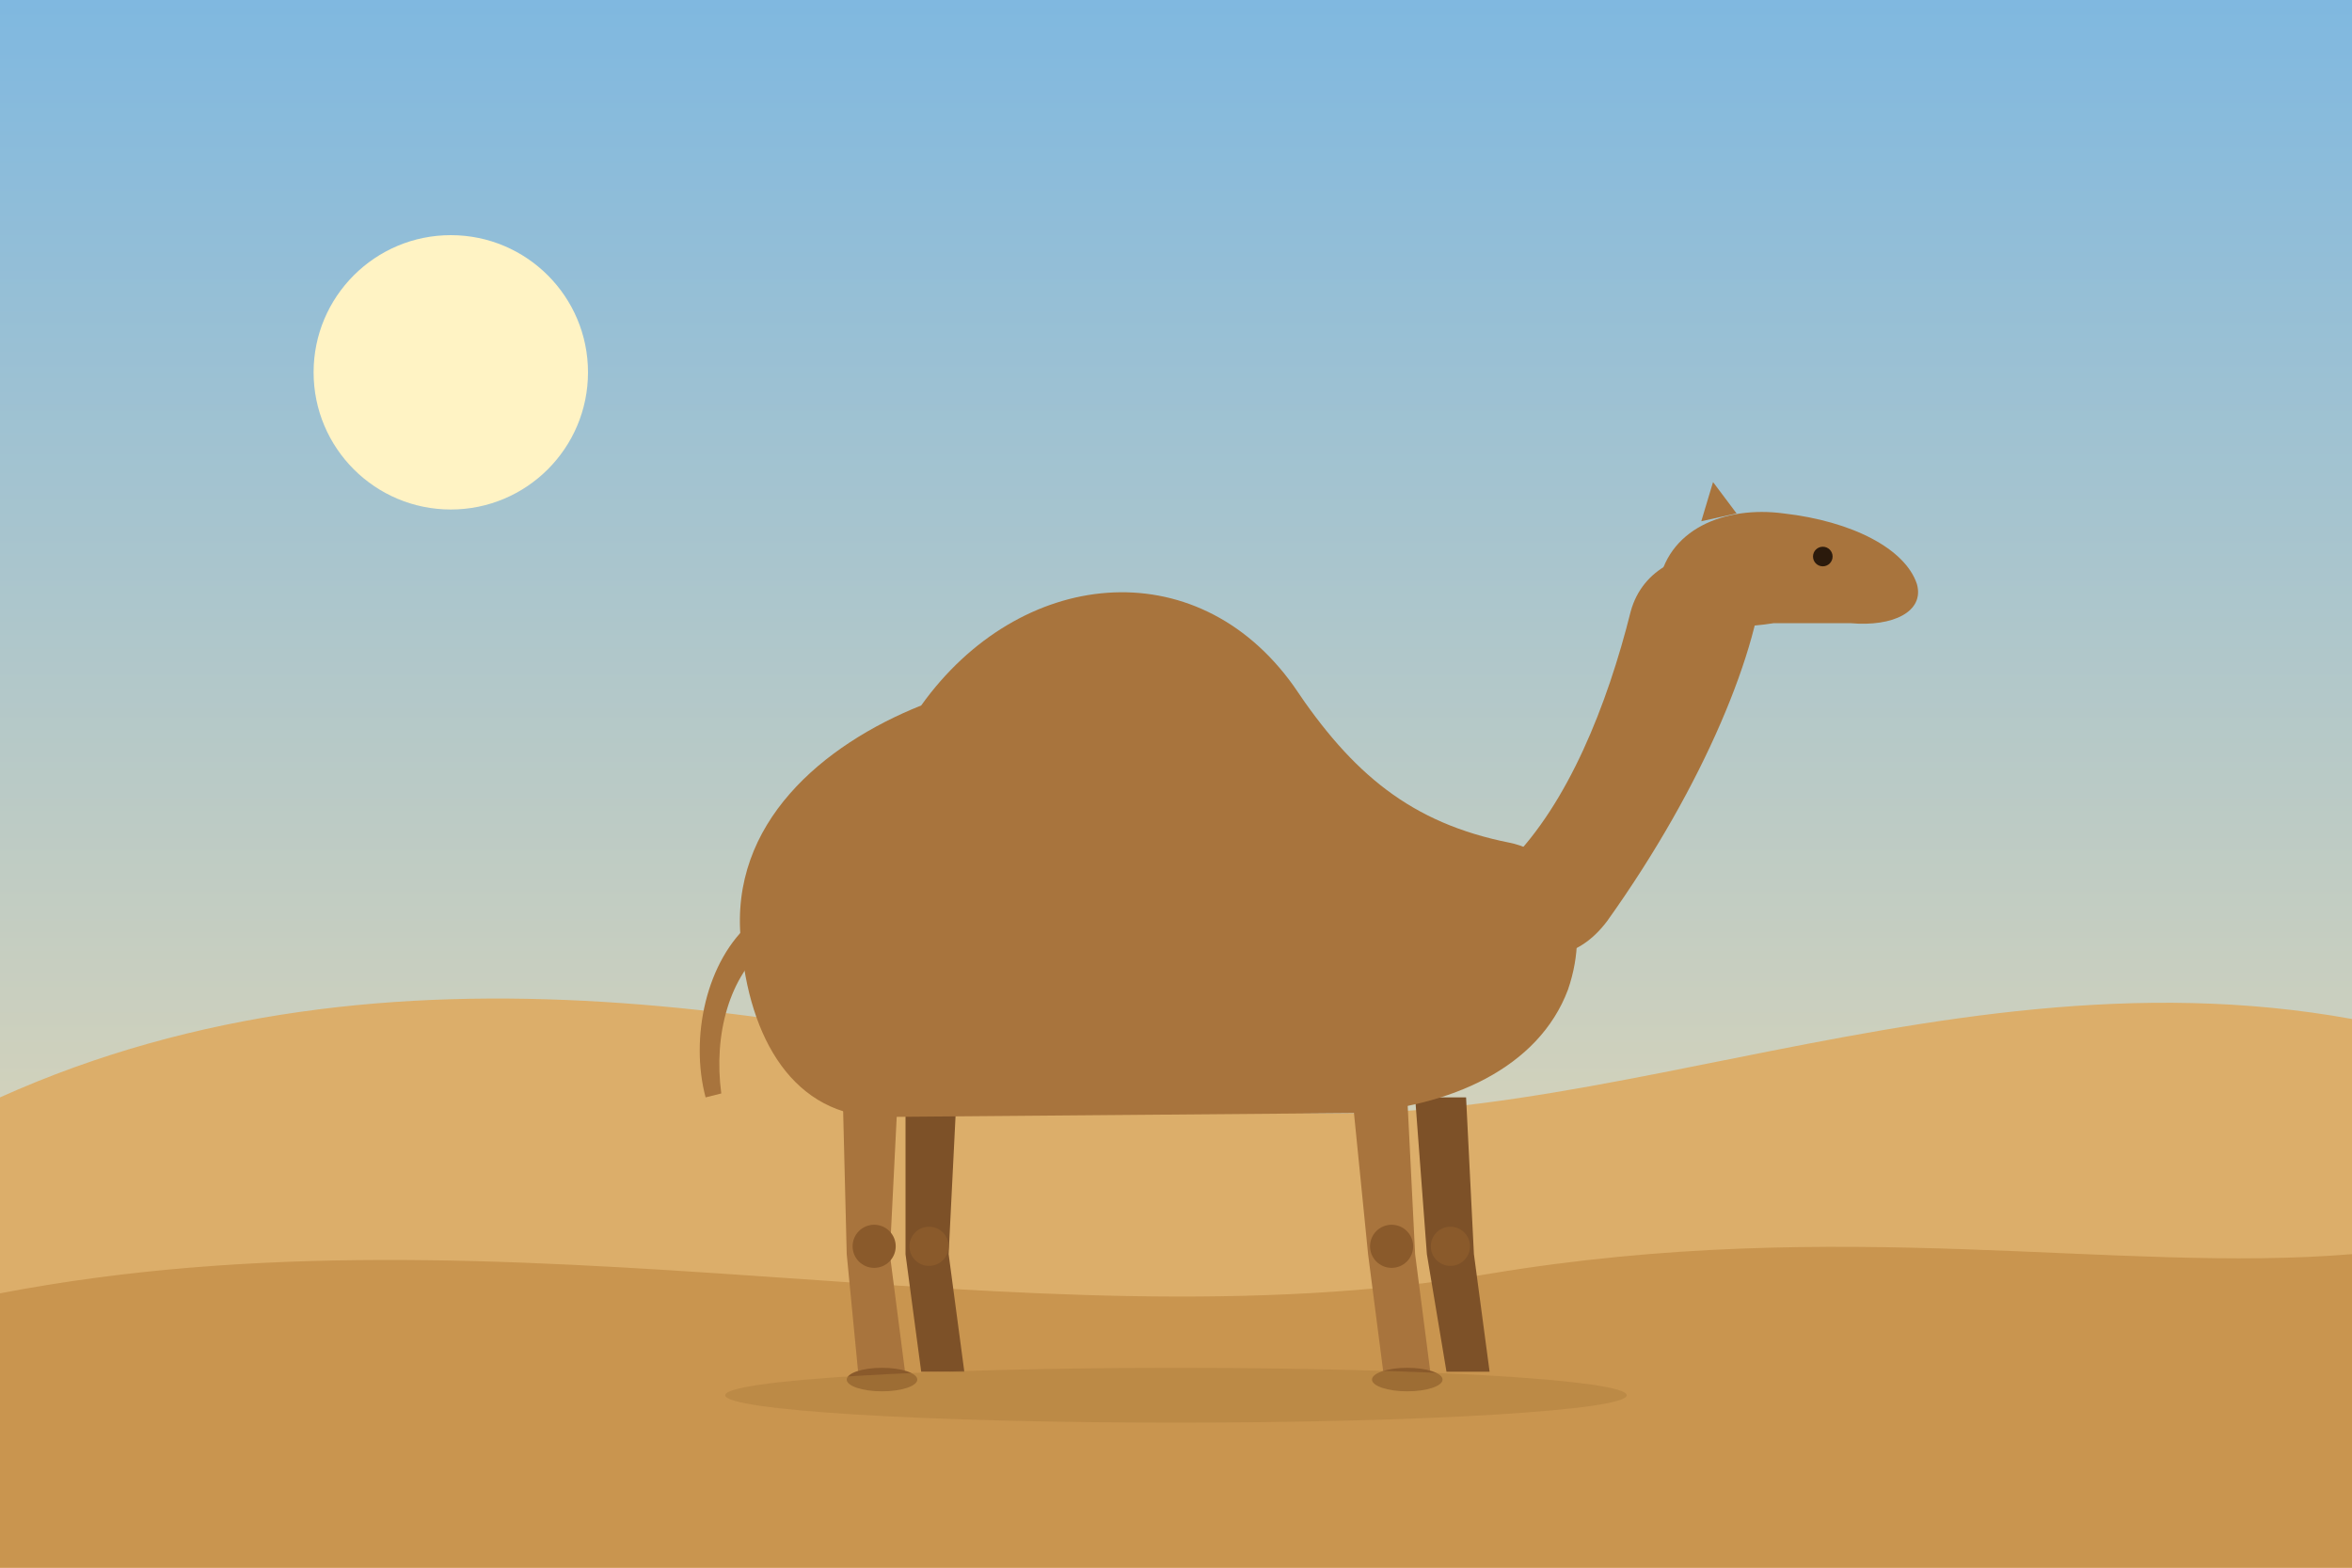
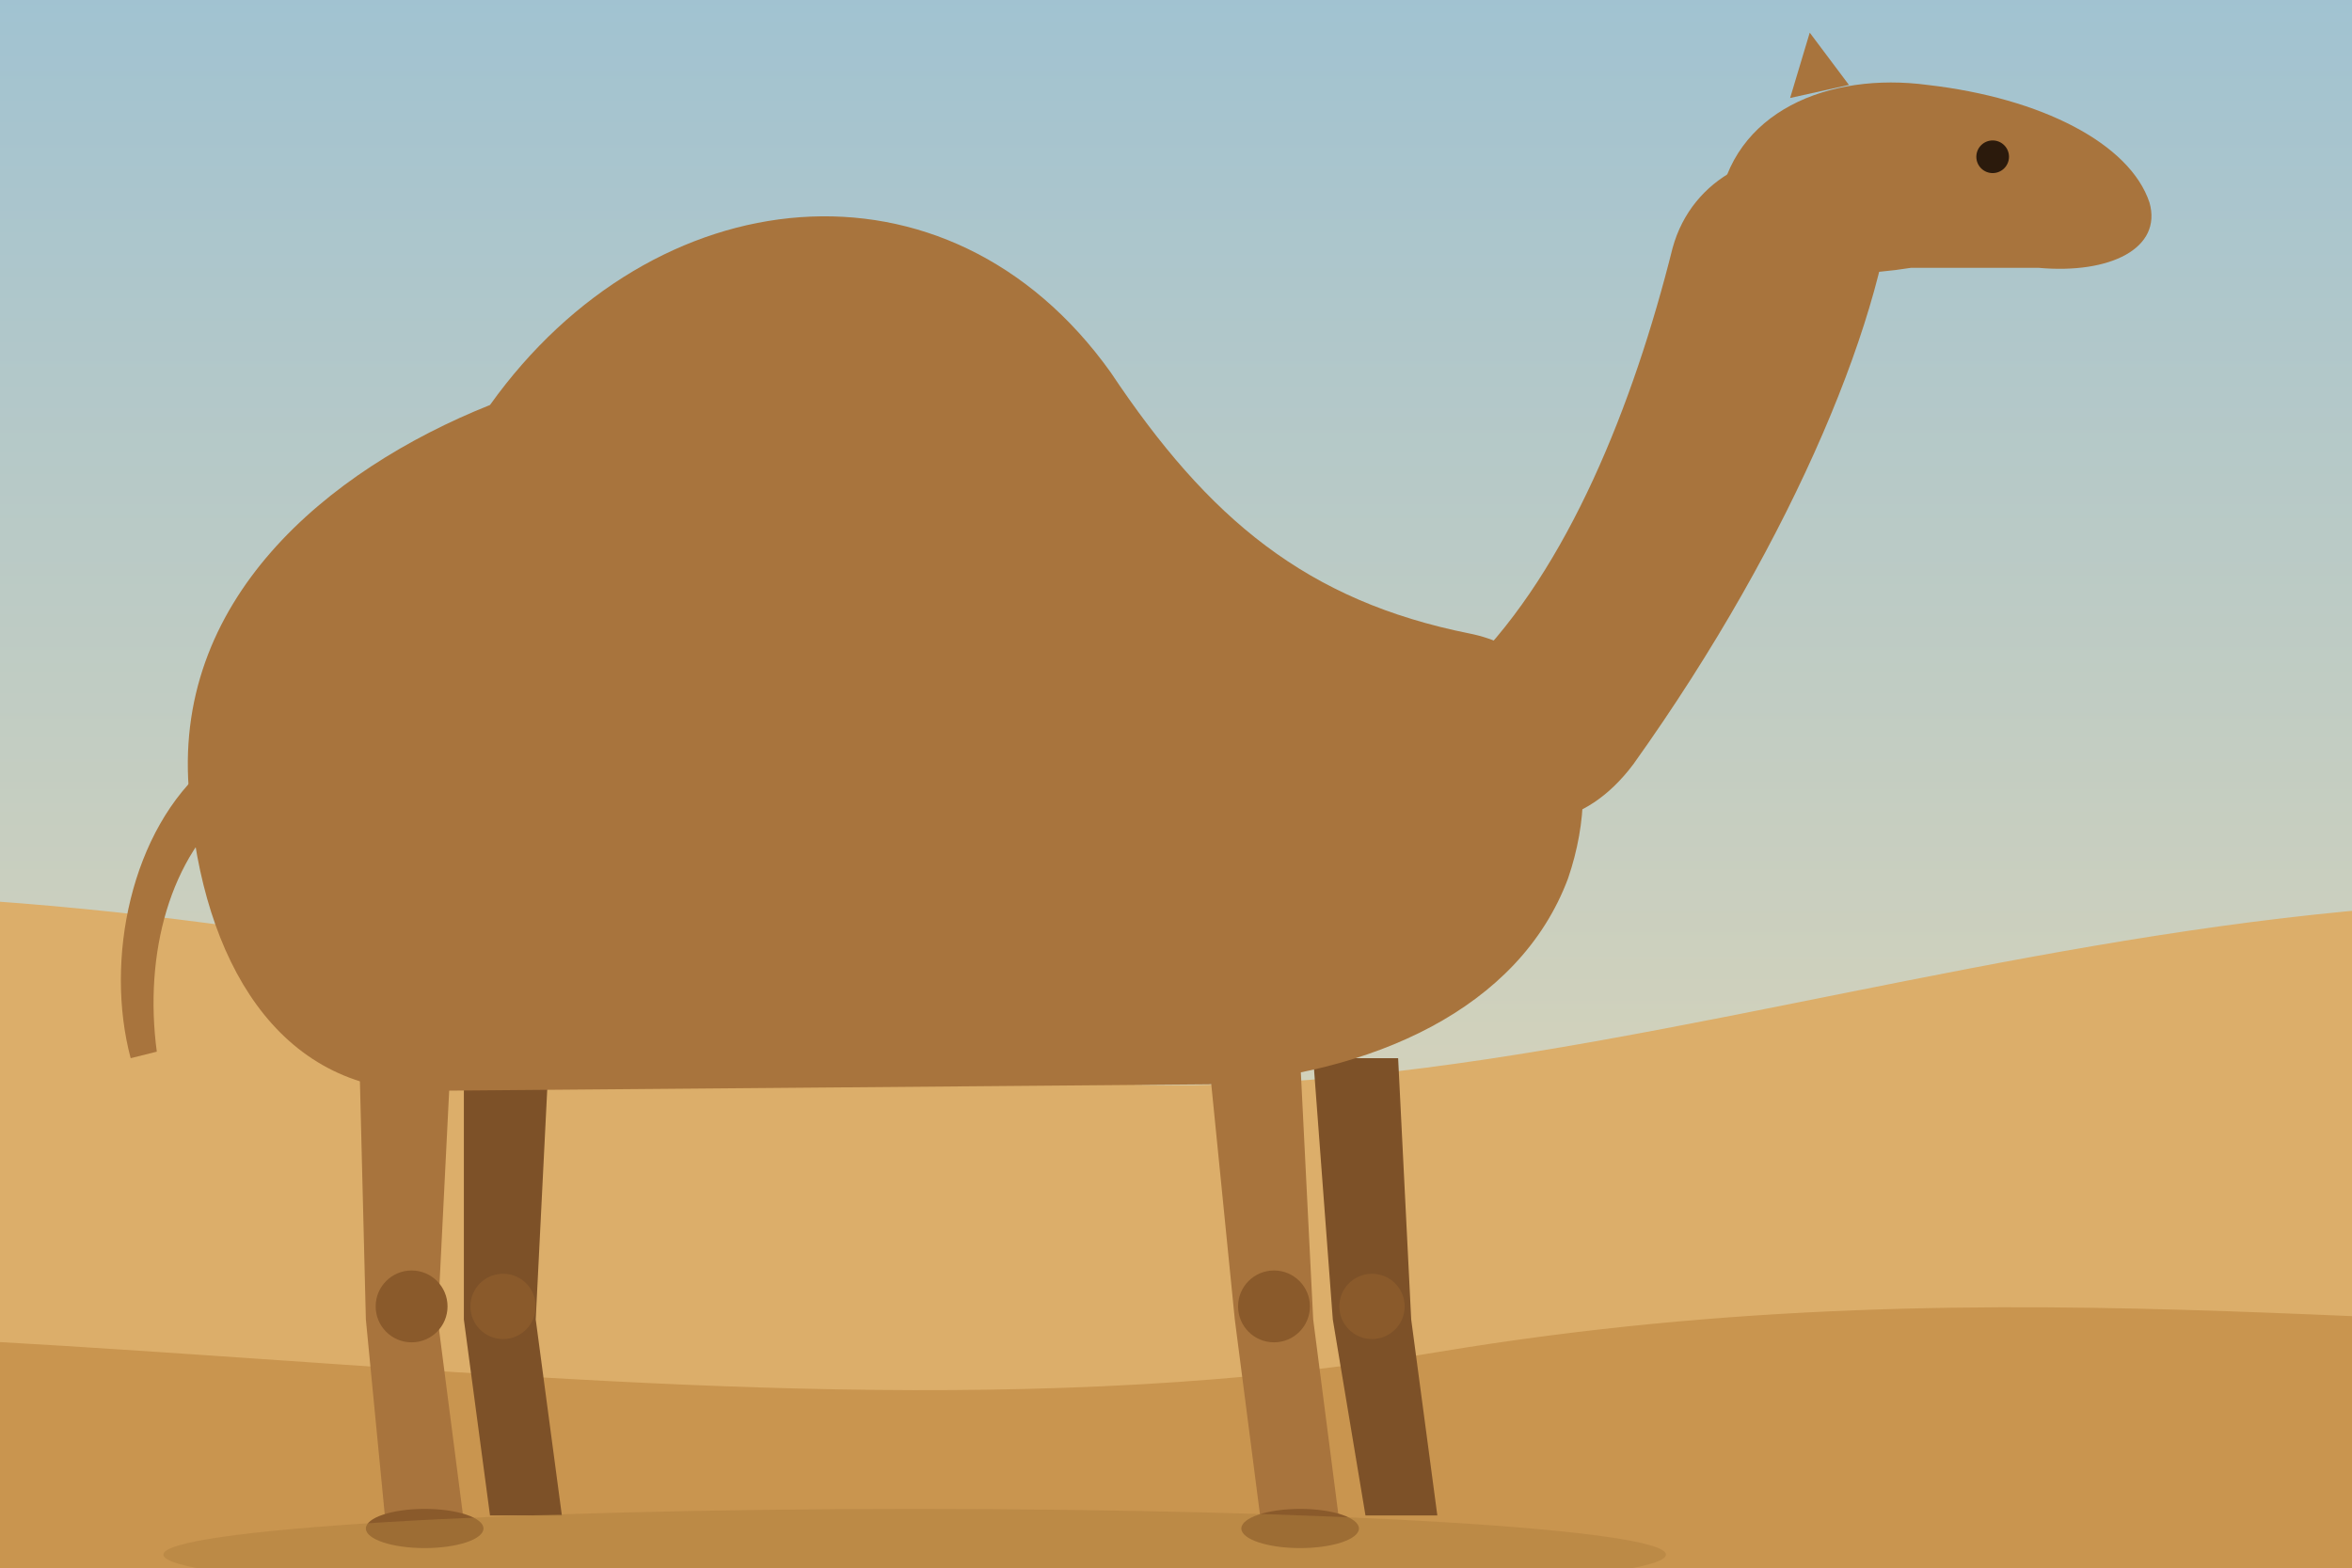
- <svg xmlns="http://www.w3.org/2000/svg" viewBox="0 0 1200 800" width="1200" height="800">
+ <svg xmlns="http://www.w3.org/2000/svg" viewBox="320 236 720 480" width="1200" height="800">
  <defs>
    <linearGradient id="sky" x1="0" y1="0" x2="0" y2="1">
      <stop offset="0" stop-color="#7fb8e0" />
      <stop offset="1" stop-color="#f4dcac" />
    </linearGradient>
  </defs>
  <rect width="1200" height="800" fill="url(#sky)" />
  <circle cx="230" cy="190" r="70" fill="#fff3c4" />
  <path d="M0 560 C 200 470, 420 520, 600 560 C 780 600, 980 480, 1200 520 L 1200 800 L 0 800 Z" fill="#dcae6a" />
  <path d="M0 660 C 260 610, 520 690, 760 650 C 940 620, 1080 650, 1200 640 L 1200 800 L 0 800 Z" fill="#c9954f" />
  <g fill="#9a6633">
    <path d="M462 560 L 488 560 L 484 640 L 492 700 L 470 700 L 462 640 Z" fill="#7d5128" />
    <path d="M722 560 L 748 560 L 752 640 L 760 700 L 738 700 L 728 640 Z" fill="#7d5128" />
  </g>
  <g fill="#a8743d">
    <path d="M378 480 C 372 420, 420 380, 470 360 C 520 290, 610 280, 660 350 C 690 395, 720 420, 770 430 C 800 436, 812 470, 800 505 C 785 545, 740 565, 690 568 L 450 570 C 405 570, 382 530, 378 480 Z" />
    <path d="M770 440 C 800 410, 820 360, 832 312 C 838 290, 860 280, 880 284 L 900 290 C 898 330, 870 400, 820 470 C 805 490, 785 492, 770 480 Z" />
    <path d="M846 300 C 850 270, 880 258, 910 262 C 945 266, 972 280, 978 298 C 982 312, 966 320, 944 318 L 905 318 C 880 322, 852 320, 846 300 Z" />
    <path d="M868 266 L 874 246 L 886 262 Z" />
    <path d="M430 560 L 458 560 L 454 640 L 462 702 L 438 702 L 432 640 Z" />
    <path d="M690 560 L 718 560 L 722 640 L 730 702 L 706 702 L 698 640 Z" />
    <path d="M384 470 C 360 490, 352 530, 360 560 L 368 558 C 364 528, 372 498, 392 482 Z" />
  </g>
  <g fill="#8a5a2b">
    <circle cx="446" cy="636" r="11" />
    <circle cx="474" cy="636" r="10" />
    <circle cx="710" cy="636" r="11" />
    <circle cx="740" cy="636" r="10" />
    <ellipse cx="450" cy="704" rx="18" ry="6" />
    <ellipse cx="718" cy="704" rx="18" ry="6" />
  </g>
  <circle cx="930" cy="284" r="5" fill="#2b1a0c" />
  <ellipse cx="600" cy="712" rx="230" ry="14" fill="#b07f3e" opacity="0.5" />
</svg>
